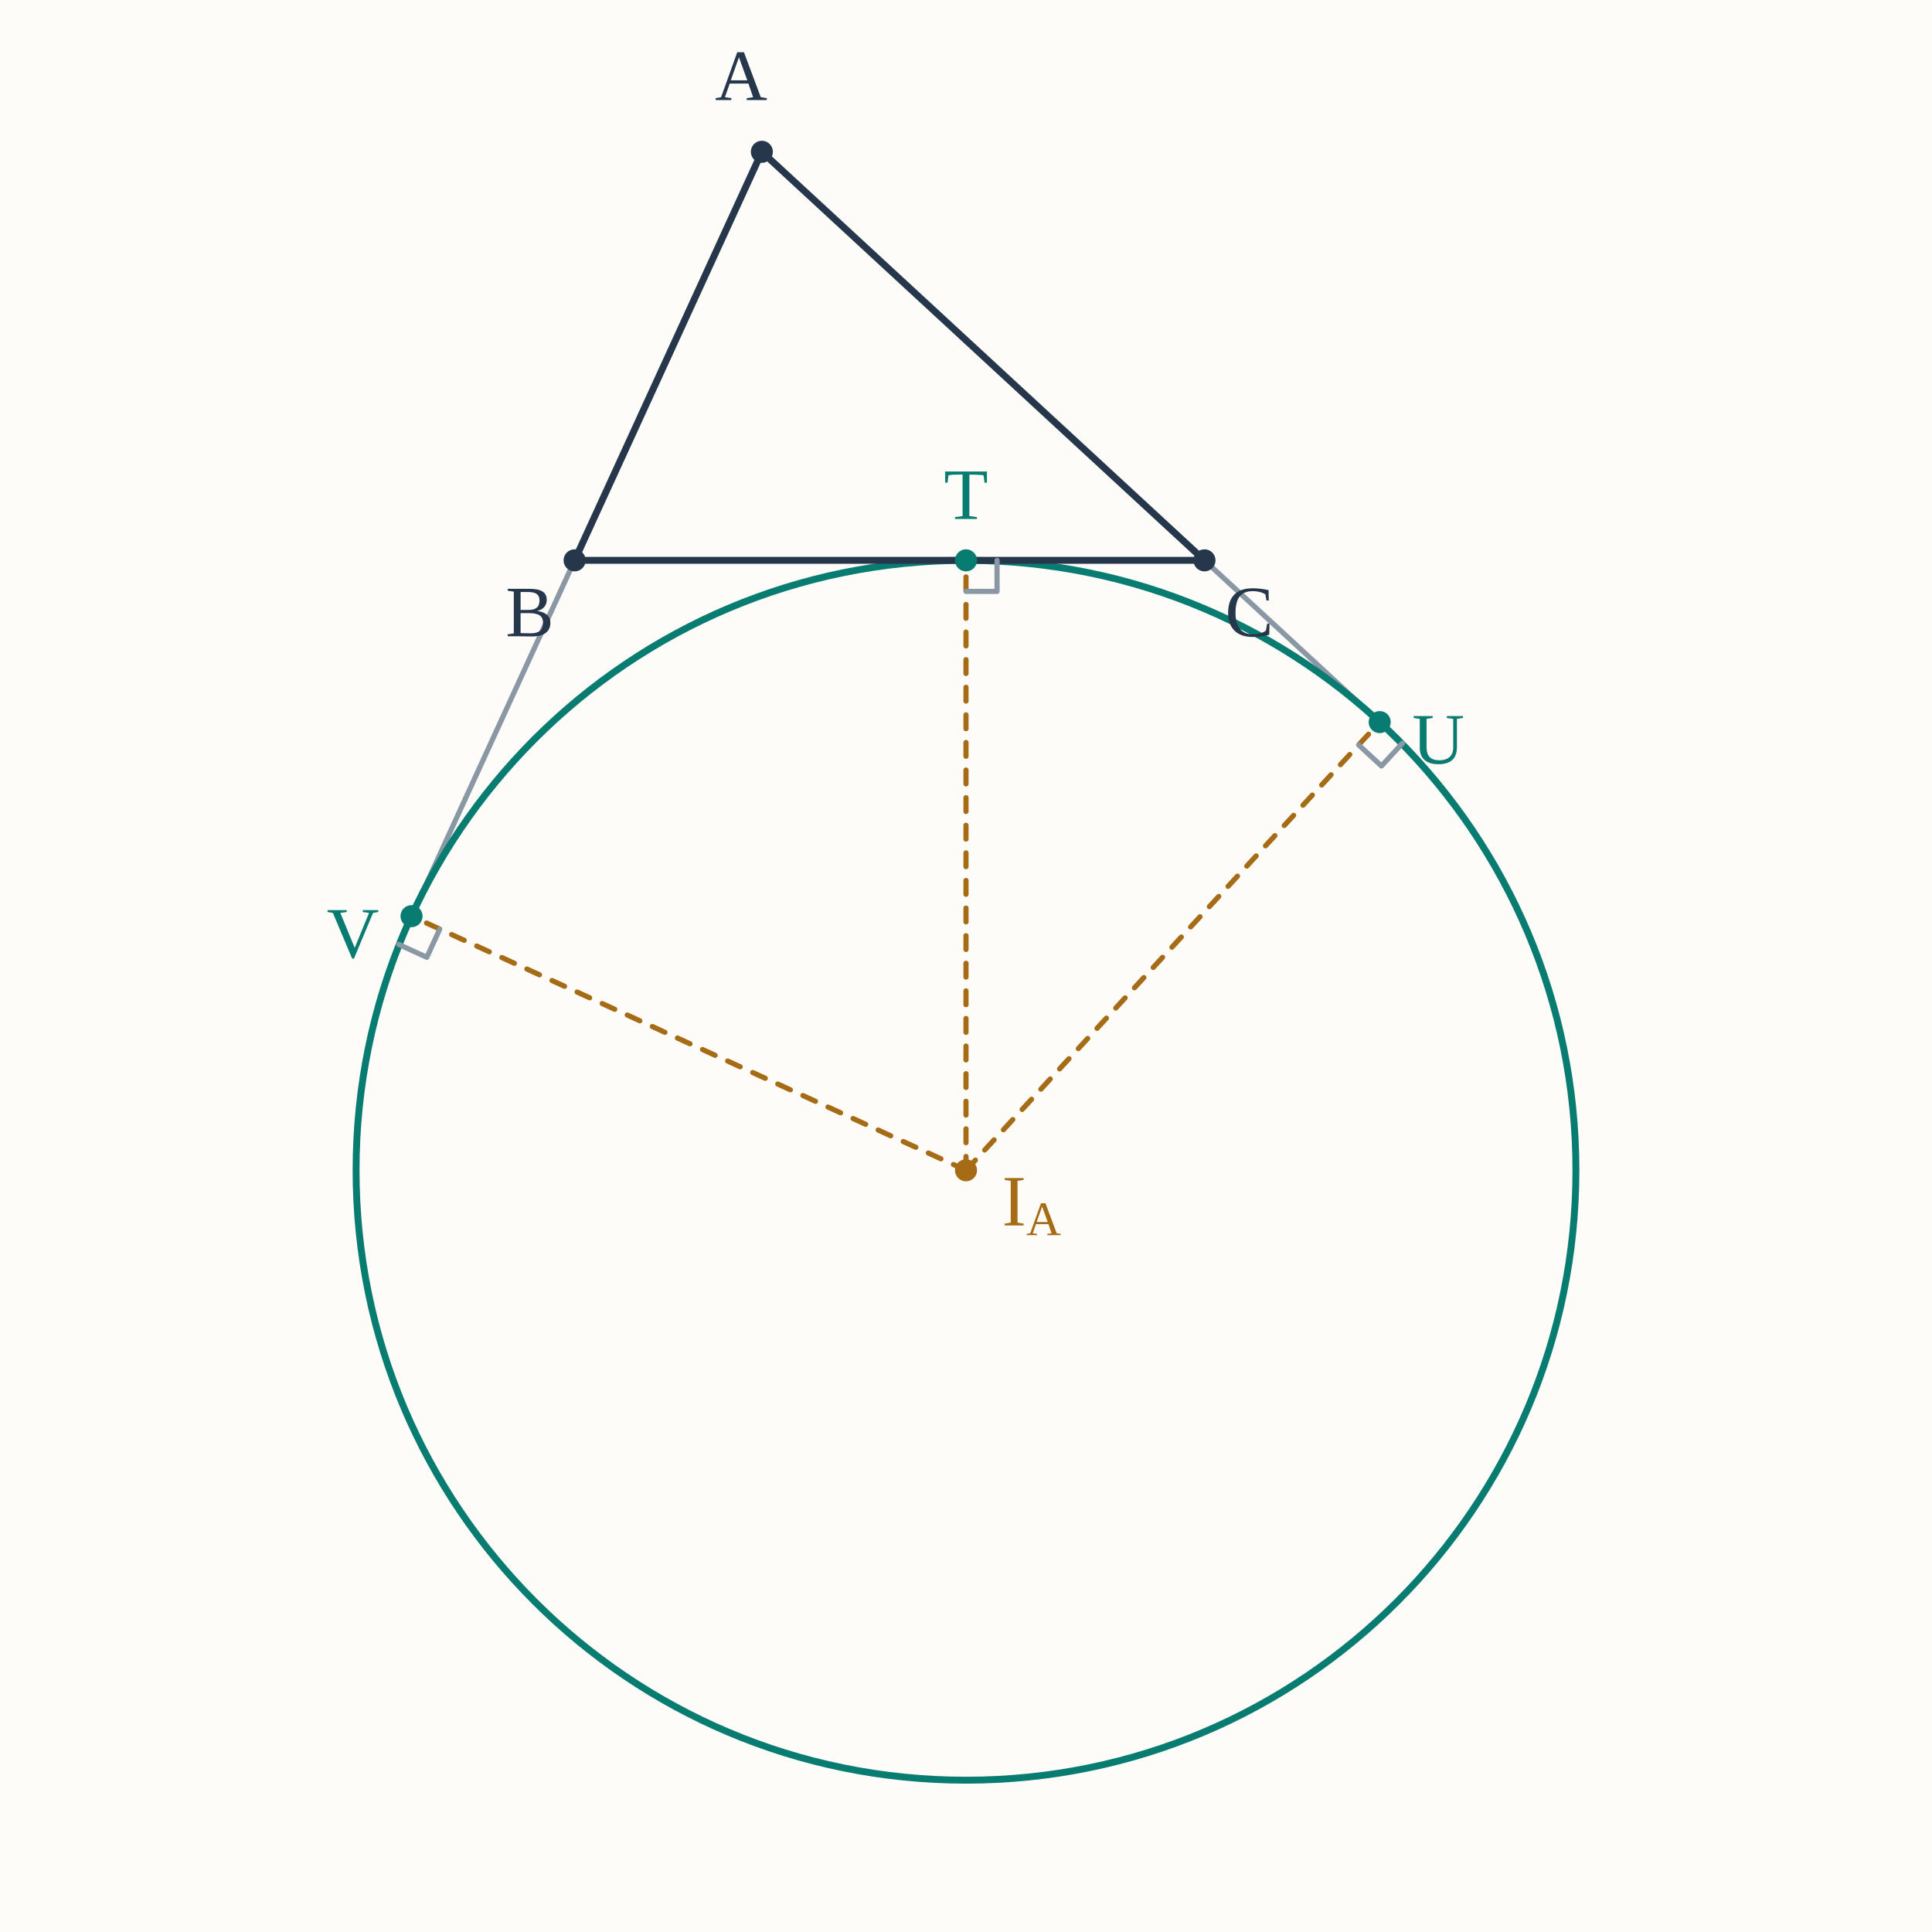
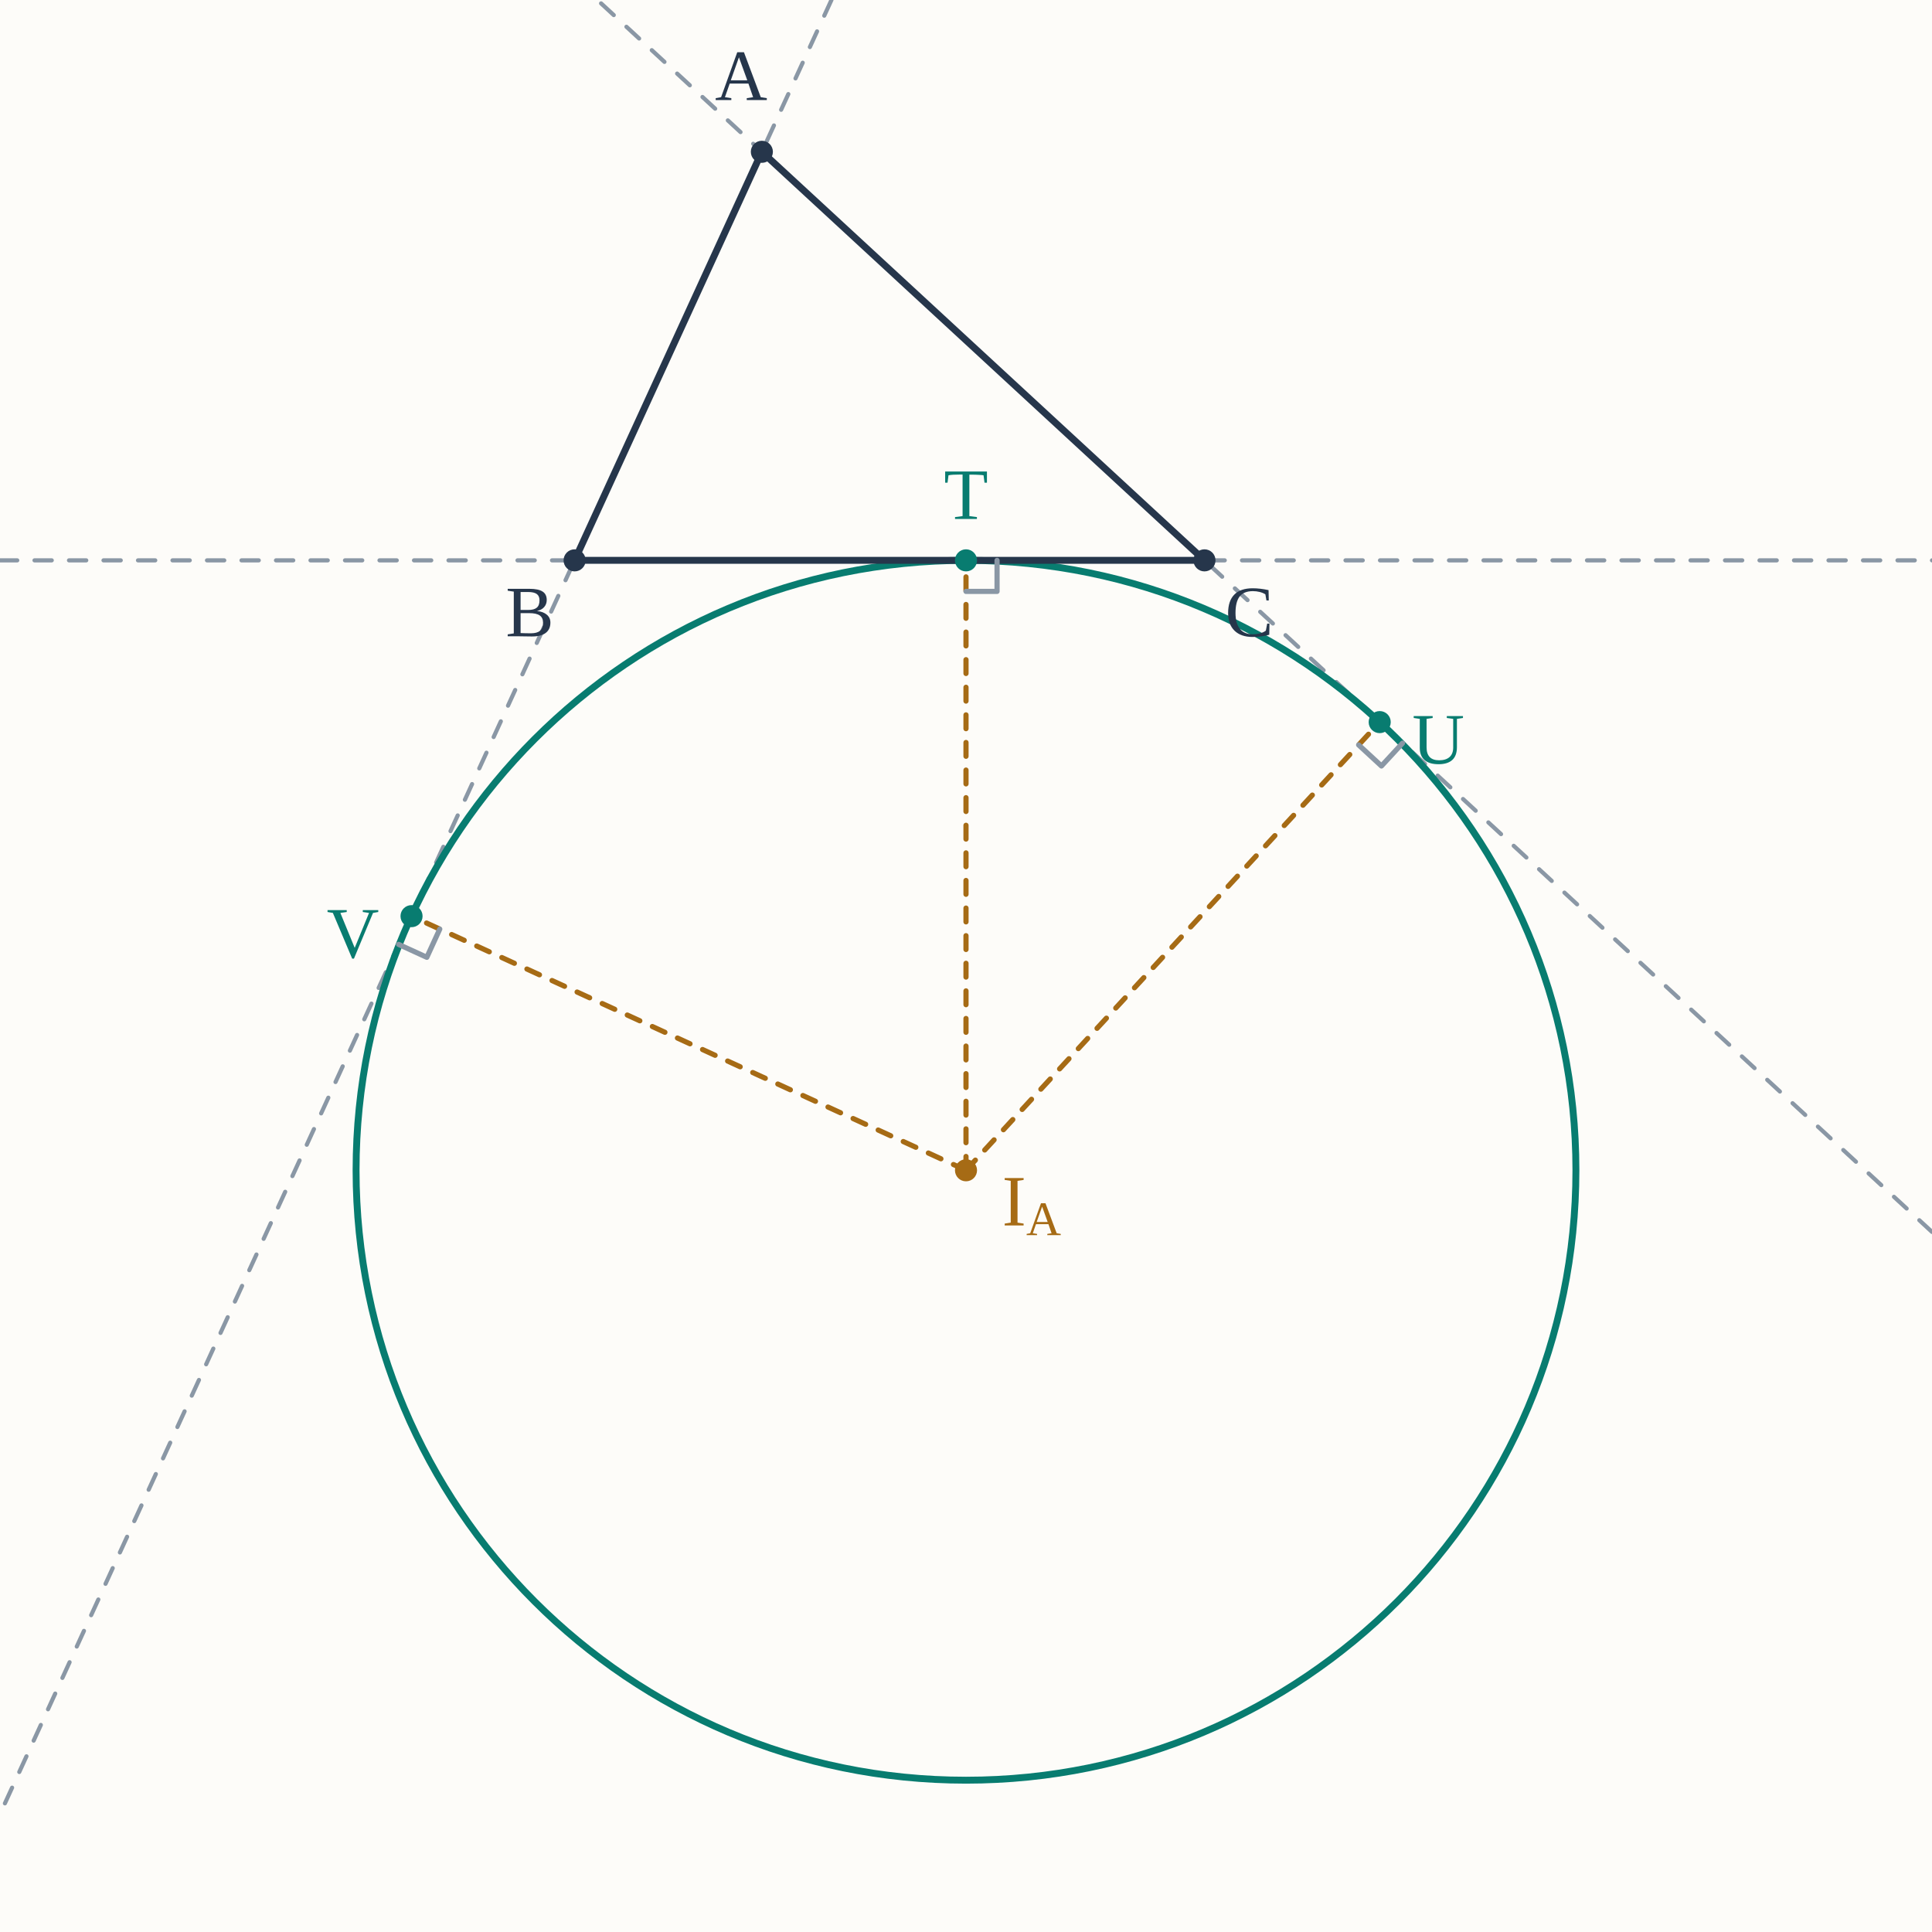
<svg xmlns="http://www.w3.org/2000/svg" viewBox="0 0 560 560" width="560" height="560" role="img" aria-labelledby="title desc">
  <rect width="560" height="560" fill="#fdfcf9" />
  <g stroke-linecap="round" stroke-linejoin="round" font-family="Georgia, 'Times New Roman', serif">
-     <polyline points="220.831,44.000 119.287,265.551" fill="none" stroke="#8a97a5" stroke-width="1.5" />
-     <polyline points="220.831,44.000 399.913,209.306" fill="none" stroke="#8a97a5" stroke-width="1.5" />
+     <line x1="560.000" y1="357.079" x2="173.165" y2="0.000" stroke="#8a97a5" stroke-width="1.2" stroke-dasharray="5 5" data-part="excircle-support-CA" />
+     <line x1="0.000" y1="162.422" x2="560.000" y2="162.422" stroke="#8a97a5" stroke-width="1.2" stroke-dasharray="5 5" data-part="excircle-support-BC" />
+     <line x1="240.998" y1="0.000" x2="0.000" y2="525.814" stroke="#8a97a5" stroke-width="1.2" stroke-dasharray="5 5" data-part="excircle-support-AB" />
    <circle cx="280" cy="339.211" r="176.789" fill="none" stroke="#087c70" stroke-width="2" />
    <polyline points="220.831,44.000 166.555,162.422" fill="none" stroke="#26364b" stroke-width="2" />
    <polyline points="166.555,162.422 349.122,162.422" fill="none" stroke="#26364b" stroke-width="2" />
    <polyline points="349.122,162.422 220.831,44.000" fill="none" stroke="#26364b" stroke-width="2" />
    <circle cx="220.831" cy="44" r="3.2" fill="#26364b" />
    <text x="214.831" y="29" font-size="21" fill="#26364b" text-anchor="middle">A</text>
    <circle cx="166.555" cy="162.422" r="3.2" fill="#26364b" />
    <text x="153.555" y="184.422" font-size="21" fill="#26364b" text-anchor="middle">B</text>
    <circle cx="349.122" cy="162.422" r="3.2" fill="#26364b" />
    <text x="362.122" y="184.422" font-size="21" fill="#26364b" text-anchor="middle">C</text>
    <polyline points="280.000,339.211 280.000,162.422" fill="none" stroke="#a66b15" stroke-width="1.5" stroke-dasharray="4 4" />
    <polyline points="280.000,171.422 289.000,171.422 289.000,162.422" fill="none" stroke="#8a97a5" stroke-width="1.5" />
    <circle cx="280" cy="162.422" r="3.2" fill="#087c70" />
    <text x="280" y="150.422" font-size="21" fill="#087c70" text-anchor="middle">T</text>
    <polyline points="280.000,339.211 399.913,209.306" fill="none" stroke="#a66b15" stroke-width="1.5" stroke-dasharray="4 4" />
    <polyline points="393.808,215.919 400.421,222.023 406.526,215.410" fill="none" stroke="#8a97a5" stroke-width="1.5" />
    <circle cx="399.913" cy="209.306" r="3.2" fill="#087c70" />
    <text x="416.913" y="221.306" font-size="21" fill="#087c70" text-anchor="middle">U</text>
    <polyline points="280.000,339.211 119.287,265.551" fill="none" stroke="#a66b15" stroke-width="1.5" stroke-dasharray="4 4" />
    <polyline points="127.469,269.301 123.719,277.482 115.537,273.732" fill="none" stroke="#8a97a5" stroke-width="1.5" />
    <circle cx="119.287" cy="265.551" r="3.2" fill="#087c70" />
    <text x="102.287" y="277.551" font-size="21" fill="#087c70" text-anchor="middle">V</text>
    <circle cx="280" cy="339.211" r="3.2" fill="#a66b15" />
    <text x="299" y="355.211" font-size="21" fill="#a66b15" text-anchor="middle">I<tspan baseline-shift="sub" font-size="14">A</tspan>
    </text>
  </g>
</svg>
